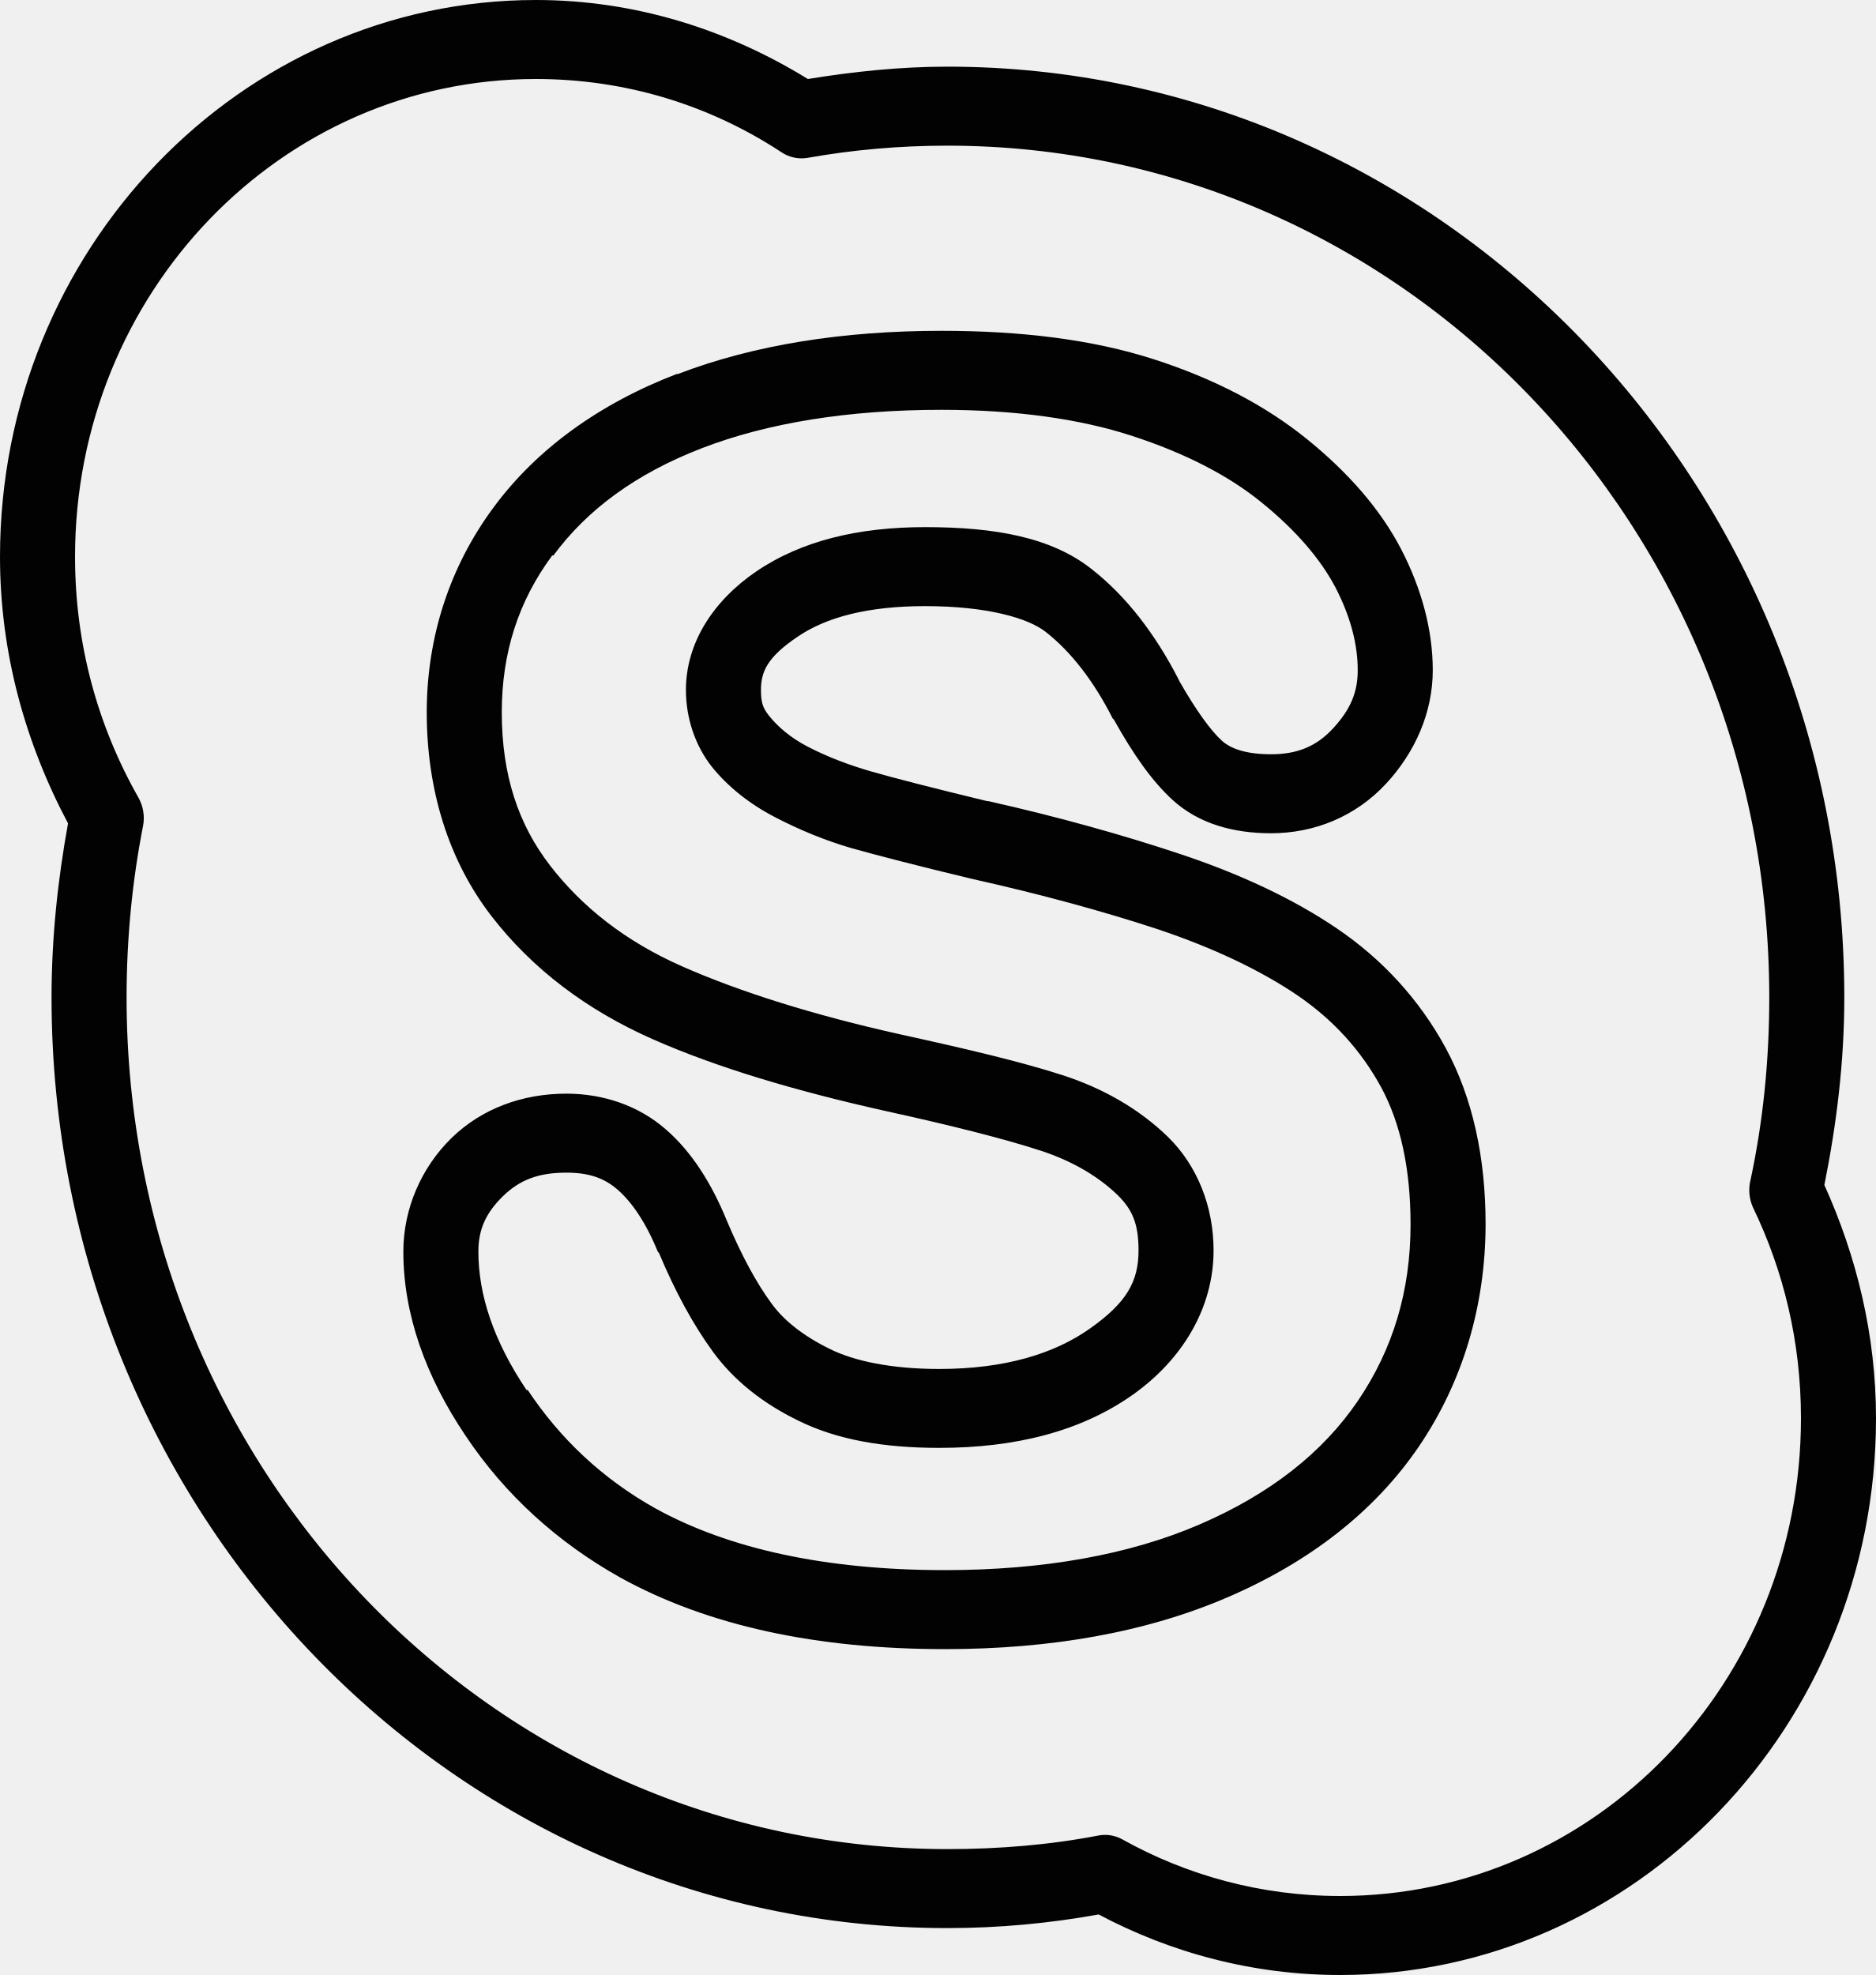
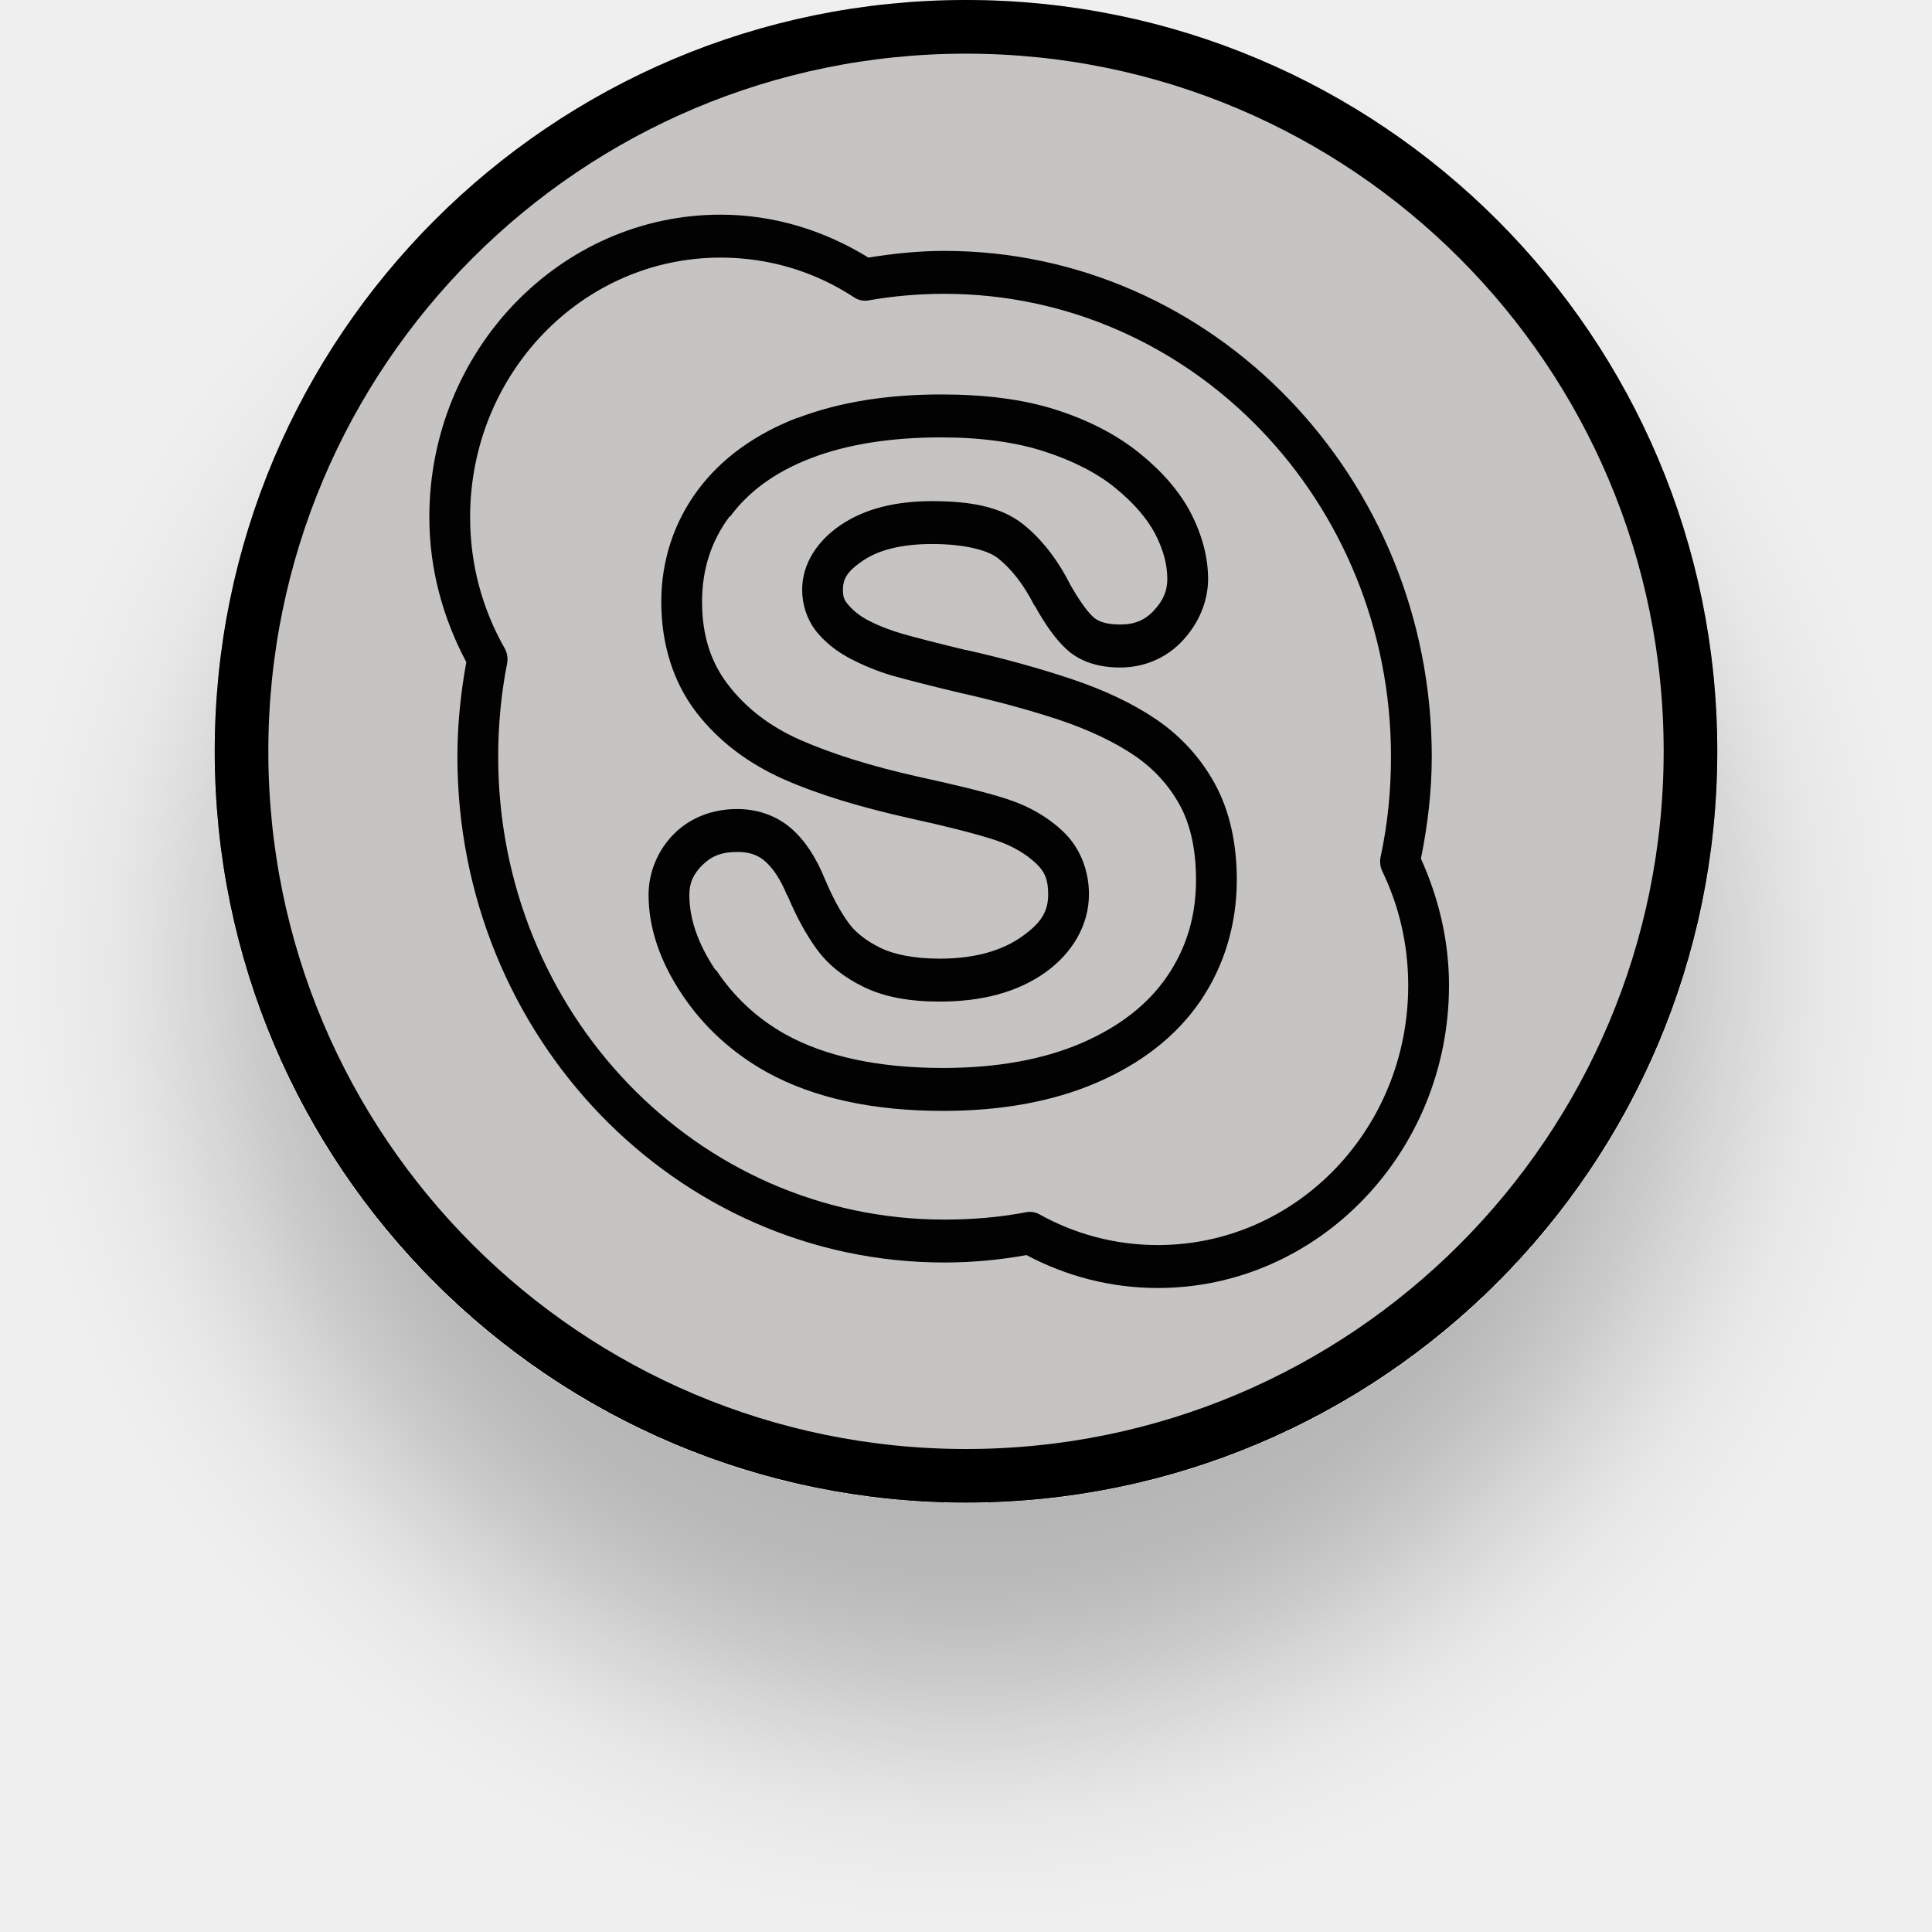
- <svg xmlns="http://www.w3.org/2000/svg" width="19" height="20" viewBox="0 0 19 20" fill="none">
-   <g id="icons8-ÑÐºÐ°Ð¸ÌÐ¿ 1" clip-path="url(#clip0_10858_160)">
-     <path id="Vector" d="M5.427 0C2.439 0 0 2.528 0 5.638C0 6.62 0.261 7.531 0.689 8.338C0.585 8.909 0.522 9.498 0.522 10.1C0.522 15.308 4.588 19.525 9.595 19.525C10.117 19.525 10.627 19.477 11.127 19.387C11.862 19.777 12.693 20 13.573 20C16.561 20 19 17.473 19 14.363C19 13.516 18.803 12.722 18.477 12C18.601 11.383 18.679 10.752 18.679 10.1C18.679 4.895 14.603 0.675 9.595 0.675C9.116 0.675 8.644 0.725 8.182 0.8C7.373 0.302 6.436 0 5.427 0ZM5.427 0.8C6.343 0.8 7.19 1.067 7.909 1.538C7.986 1.591 8.078 1.613 8.17 1.6C8.635 1.517 9.11 1.475 9.595 1.475C14.198 1.475 17.919 5.334 17.919 10.1C17.919 10.736 17.857 11.353 17.729 11.95C17.706 12.042 17.715 12.139 17.753 12.225C18.065 12.87 18.24 13.589 18.24 14.363C18.24 17.036 16.157 19.2 13.573 19.2C12.773 19.2 12.019 18.991 11.364 18.625C11.292 18.586 11.209 18.572 11.127 18.587C10.631 18.683 10.116 18.725 9.595 18.725C4.992 18.725 1.282 14.87 1.282 10.1C1.282 9.506 1.339 8.923 1.449 8.363C1.468 8.264 1.45 8.161 1.401 8.075C0.993 7.356 0.76 6.531 0.76 5.638C0.76 2.967 2.844 0.8 5.427 0.8ZM9.536 3.35C8.535 3.35 7.636 3.492 6.864 3.788C6.861 3.789 6.855 3.786 6.852 3.788C6.073 4.088 5.437 4.544 4.999 5.138C4.557 5.734 4.322 6.448 4.322 7.213C4.322 8.003 4.544 8.714 4.976 9.275C5.388 9.809 5.94 10.228 6.614 10.525C7.256 10.808 8.047 11.045 8.966 11.25C9.623 11.394 10.156 11.528 10.533 11.65C10.867 11.758 11.13 11.919 11.317 12.1C11.468 12.247 11.531 12.392 11.531 12.662C11.531 12.981 11.407 13.192 11.044 13.45C10.682 13.708 10.178 13.863 9.512 13.863C9.024 13.863 8.648 13.781 8.408 13.662C8.139 13.531 7.938 13.372 7.814 13.2C7.658 12.988 7.508 12.708 7.362 12.363C7.208 11.986 7.008 11.667 6.745 11.438C6.466 11.194 6.108 11.075 5.736 11.075C5.295 11.075 4.882 11.223 4.572 11.525C4.266 11.825 4.085 12.241 4.085 12.675C4.085 13.305 4.309 13.936 4.714 14.537C5.114 15.137 5.648 15.62 6.282 15.975C7.171 16.466 8.277 16.7 9.571 16.7C10.65 16.7 11.614 16.528 12.433 16.175C13.257 15.82 13.918 15.312 14.369 14.65C14.817 13.991 15.044 13.22 15.046 12.4C15.046 11.723 14.916 11.119 14.642 10.613C14.376 10.123 14.001 9.714 13.537 9.4C13.094 9.1 12.562 8.852 11.958 8.65C11.375 8.456 10.72 8.272 10.011 8.113C10.005 8.111 10.005 8.114 9.999 8.113C9.453 7.981 9.052 7.878 8.823 7.812C8.614 7.752 8.391 7.67 8.182 7.562C7.999 7.467 7.875 7.355 7.79 7.25C7.726 7.169 7.707 7.116 7.707 6.987C7.707 6.798 7.775 6.653 8.075 6.45C8.369 6.248 8.795 6.138 9.369 6.138C9.997 6.138 10.414 6.259 10.592 6.4C10.84 6.594 11.073 6.888 11.269 7.275C11.274 7.28 11.277 7.283 11.281 7.287C11.48 7.642 11.663 7.905 11.875 8.1C12.139 8.341 12.489 8.438 12.873 8.438C13.315 8.438 13.73 8.267 14.036 7.938C14.332 7.62 14.511 7.214 14.511 6.787C14.511 6.377 14.396 5.958 14.191 5.562C13.98 5.156 13.656 4.787 13.241 4.45C12.816 4.105 12.292 3.833 11.685 3.638C11.066 3.438 10.342 3.35 9.536 3.35ZM9.536 4.15C10.285 4.15 10.937 4.242 11.459 4.412C11.997 4.586 12.444 4.816 12.777 5.088C13.129 5.373 13.377 5.666 13.526 5.95C13.681 6.25 13.751 6.53 13.751 6.787C13.751 7.006 13.681 7.181 13.502 7.375C13.333 7.559 13.138 7.638 12.873 7.638C12.611 7.638 12.46 7.578 12.374 7.5C12.264 7.4 12.114 7.195 11.946 6.9C11.942 6.891 11.939 6.884 11.934 6.875C11.698 6.417 11.405 6.036 11.056 5.763C10.65 5.442 10.082 5.338 9.369 5.338C8.695 5.338 8.118 5.475 7.659 5.787C7.232 6.078 6.947 6.503 6.947 6.987C6.947 7.27 7.039 7.547 7.208 7.763C7.374 7.969 7.591 8.141 7.849 8.275C8.099 8.405 8.36 8.512 8.621 8.588C8.874 8.659 9.285 8.766 9.844 8.9C10.539 9.055 11.174 9.228 11.732 9.412C12.286 9.598 12.761 9.823 13.134 10.075C13.502 10.325 13.785 10.637 13.989 11.012C14.183 11.372 14.286 11.83 14.286 12.4C14.286 13.067 14.111 13.659 13.751 14.188C13.396 14.709 12.867 15.128 12.148 15.438C11.443 15.742 10.573 15.9 9.571 15.9C8.366 15.9 7.383 15.686 6.638 15.275C6.102 14.975 5.673 14.57 5.344 14.075C5.339 14.075 5.336 14.075 5.332 14.075C4.995 13.573 4.845 13.106 4.845 12.675C4.845 12.448 4.921 12.283 5.094 12.113C5.262 11.95 5.449 11.875 5.736 11.875C5.96 11.875 6.119 11.927 6.258 12.05C6.398 12.172 6.542 12.38 6.662 12.675C6.666 12.68 6.669 12.683 6.674 12.688C6.837 13.077 7.017 13.409 7.22 13.688C7.434 13.981 7.728 14.213 8.087 14.387C8.477 14.58 8.952 14.662 9.512 14.662C10.284 14.662 10.947 14.495 11.471 14.125C11.975 13.769 12.291 13.245 12.291 12.662C12.291 12.219 12.126 11.803 11.828 11.512C11.54 11.233 11.18 11.023 10.759 10.887C10.345 10.753 9.791 10.622 9.12 10.475C8.234 10.278 7.49 10.042 6.911 9.787C6.334 9.533 5.893 9.183 5.569 8.762C5.253 8.352 5.082 7.855 5.082 7.213C5.082 6.611 5.25 6.088 5.593 5.625C5.598 5.625 5.601 5.625 5.605 5.625C5.94 5.169 6.433 4.798 7.113 4.537C7.781 4.28 8.599 4.15 9.536 4.15Z" fill="#020202" />
+ <svg xmlns="http://www.w3.org/2000/svg" width="36" height="36" viewBox="0 0 36 36" fill="none">
+   <g filter="url(#filter0_d_10902_469)">
+     <circle cx="18" cy="14" r="14" fill="#C6C4C2" />
+     <circle cx="18" cy="14" r="13.5" stroke="black" />
+   </g>
+   <g clip-path="url(#clip0_10902_469)">
+     <path d="M13.427 4C10.439 4 8 6.528 8 9.637C8 10.62 8.261 11.531 8.689 12.338C8.585 12.909 8.523 13.498 8.523 14.1C8.523 19.308 12.588 23.525 17.595 23.525C18.117 23.525 18.627 23.477 19.127 23.387C19.862 23.777 20.693 24 21.573 24C24.561 24 27 21.473 27 18.363C27 17.516 26.803 16.722 26.477 16C26.601 15.383 26.679 14.752 26.679 14.1C26.679 8.895 22.603 4.675 17.595 4.675C17.116 4.675 16.643 4.725 16.182 4.8C15.373 4.302 14.436 4 13.427 4ZM13.427 4.8C14.343 4.8 15.19 5.067 15.909 5.537C15.986 5.591 16.078 5.612 16.17 5.6C16.635 5.517 17.11 5.475 17.595 5.475C22.198 5.475 25.919 9.334 25.919 14.1C25.919 14.736 25.857 15.353 25.729 15.95C25.706 16.042 25.715 16.139 25.753 16.225C26.065 16.87 26.24 17.589 26.24 18.363C26.24 21.036 24.157 23.2 21.573 23.2C20.773 23.2 20.019 22.991 19.364 22.625C19.292 22.586 19.209 22.572 19.127 22.587C18.631 22.683 18.116 22.725 17.595 22.725C12.992 22.725 9.283 18.87 9.283 14.1C9.283 13.506 9.339 12.923 9.449 12.363C9.468 12.264 9.45 12.161 9.401 12.075C8.993 11.356 8.76 10.531 8.76 9.637C8.76 6.967 10.844 4.8 13.427 4.8ZM17.536 7.35C16.535 7.35 15.636 7.492 14.864 7.787C14.861 7.789 14.855 7.786 14.852 7.787C14.073 8.088 13.437 8.544 12.999 9.137C12.557 9.734 12.322 10.448 12.322 11.213C12.322 12.003 12.544 12.714 12.976 13.275C13.388 13.809 13.941 14.228 14.614 14.525C15.256 14.808 16.047 15.045 16.966 15.25C17.623 15.394 18.156 15.528 18.533 15.65C18.867 15.758 19.13 15.919 19.317 16.1C19.468 16.247 19.531 16.392 19.531 16.663C19.531 16.981 19.407 17.192 19.044 17.45C18.682 17.708 18.178 17.863 17.512 17.863C17.023 17.863 16.648 17.781 16.407 17.663C16.139 17.531 15.938 17.372 15.814 17.2C15.658 16.988 15.508 16.708 15.363 16.363C15.208 15.986 15.008 15.667 14.745 15.438C14.466 15.194 14.108 15.075 13.736 15.075C13.295 15.075 12.882 15.223 12.572 15.525C12.266 15.825 12.085 16.241 12.085 16.675C12.085 17.305 12.309 17.936 12.714 18.538C13.114 19.137 13.648 19.62 14.282 19.975C15.171 20.466 16.277 20.7 17.571 20.7C18.65 20.7 19.614 20.528 20.433 20.175C21.257 19.82 21.918 19.312 22.369 18.65C22.817 17.991 23.044 17.22 23.046 16.4C23.046 15.723 22.916 15.119 22.642 14.613C22.376 14.123 22.001 13.714 21.538 13.4C21.094 13.1 20.562 12.852 19.958 12.65C19.375 12.456 18.72 12.272 18.011 12.113C18.005 12.111 18.005 12.114 17.999 12.113C17.453 11.981 17.052 11.878 16.823 11.812C16.614 11.752 16.391 11.67 16.182 11.562C15.999 11.467 15.875 11.355 15.79 11.25C15.726 11.169 15.707 11.116 15.707 10.988C15.707 10.798 15.775 10.653 16.075 10.45C16.369 10.248 16.795 10.137 17.369 10.137C17.997 10.137 18.414 10.259 18.593 10.4C18.84 10.594 19.073 10.887 19.269 11.275C19.274 11.28 19.277 11.283 19.281 11.287C19.48 11.642 19.663 11.905 19.875 12.1C20.139 12.341 20.489 12.438 20.872 12.438C21.315 12.438 21.73 12.267 22.036 11.938C22.332 11.62 22.511 11.214 22.511 10.787C22.511 10.377 22.395 9.958 22.191 9.562C21.98 9.156 21.656 8.787 21.241 8.45C20.816 8.105 20.292 7.833 19.685 7.638C19.066 7.438 18.342 7.35 17.536 7.35ZM17.536 8.15C18.285 8.15 18.937 8.242 19.459 8.412C19.997 8.586 20.444 8.816 20.777 9.088C21.129 9.373 21.377 9.666 21.526 9.95C21.681 10.25 21.751 10.53 21.751 10.787C21.751 11.006 21.681 11.181 21.502 11.375C21.333 11.559 21.138 11.637 20.872 11.637C20.611 11.637 20.46 11.578 20.374 11.5C20.264 11.4 20.114 11.195 19.946 10.9C19.942 10.891 19.939 10.884 19.934 10.875C19.698 10.417 19.404 10.036 19.056 9.762C18.65 9.442 18.082 9.338 17.369 9.338C16.695 9.338 16.118 9.475 15.659 9.787C15.232 10.078 14.947 10.503 14.947 10.988C14.947 11.27 15.039 11.547 15.208 11.762C15.374 11.969 15.591 12.141 15.849 12.275C16.099 12.405 16.36 12.512 16.621 12.588C16.874 12.659 17.285 12.766 17.844 12.9C18.539 13.055 19.174 13.228 19.733 13.412C20.286 13.598 20.761 13.823 21.134 14.075C21.502 14.325 21.785 14.637 21.989 15.012C22.183 15.372 22.286 15.83 22.286 16.4C22.286 17.067 22.11 17.659 21.751 18.188C21.396 18.709 20.867 19.128 20.148 19.438C19.443 19.742 18.573 19.9 17.571 19.9C16.366 19.9 15.383 19.686 14.638 19.275C14.102 18.975 13.673 18.57 13.344 18.075C13.339 18.075 13.336 18.075 13.332 18.075C12.995 17.573 12.845 17.106 12.845 16.675C12.845 16.448 12.921 16.283 13.094 16.113C13.262 15.95 13.449 15.875 13.736 15.875C13.96 15.875 14.119 15.927 14.258 16.05C14.398 16.172 14.542 16.38 14.662 16.675C14.666 16.68 14.669 16.683 14.674 16.688C14.837 17.077 15.017 17.409 15.22 17.688C15.434 17.981 15.728 18.212 16.087 18.387C16.477 18.58 16.952 18.663 17.512 18.663C18.284 18.663 18.947 18.495 19.471 18.125C19.974 17.769 20.291 17.245 20.291 16.663C20.291 16.219 20.126 15.803 19.828 15.512C19.54 15.233 19.18 15.023 18.759 14.887C18.345 14.753 17.791 14.622 17.12 14.475C16.234 14.278 15.49 14.042 14.911 13.787C14.334 13.533 13.893 13.183 13.569 12.762C13.253 12.352 13.082 11.855 13.082 11.213C13.082 10.611 13.25 10.088 13.593 9.625C13.598 9.625 13.601 9.625 13.605 9.625C13.941 9.169 14.433 8.798 15.113 8.537C15.781 8.28 16.599 8.15 17.536 8.15Z" fill="#020202" />
  </g>
  <defs>
-     <clipPath id="clip0_10858_160">
-       <rect width="19" height="20" fill="white" />
+     <filter id="filter0_d_10902_469" x="0" y="0" width="36" height="36" filterUnits="userSpaceOnUse" color-interpolation-filters="sRGB">
+       <feFlood flood-opacity="0" result="BackgroundImageFix" />
+       <feColorMatrix in="SourceAlpha" type="matrix" values="0 0 0 0 0 0 0 0 0 0 0 0 0 0 0 0 0 0 127 0" result="hardAlpha" />
+       <feOffset dy="4" />
+       <feGaussianBlur stdDeviation="2" />
+       <feComposite in2="hardAlpha" operator="out" />
+       <feColorMatrix type="matrix" values="0 0 0 0 0 0 0 0 0 0 0 0 0 0 0 0 0 0 0.25 0" />
+       <feBlend mode="normal" in2="BackgroundImageFix" result="effect1_dropShadow_10902_469" />
+       <feBlend mode="normal" in="SourceGraphic" in2="effect1_dropShadow_10902_469" result="shape" />
+     </filter>
+     <clipPath id="clip0_10902_469">
+       <rect width="19" height="20" fill="white" transform="translate(8 4)" />
    </clipPath>
  </defs>
</svg>
